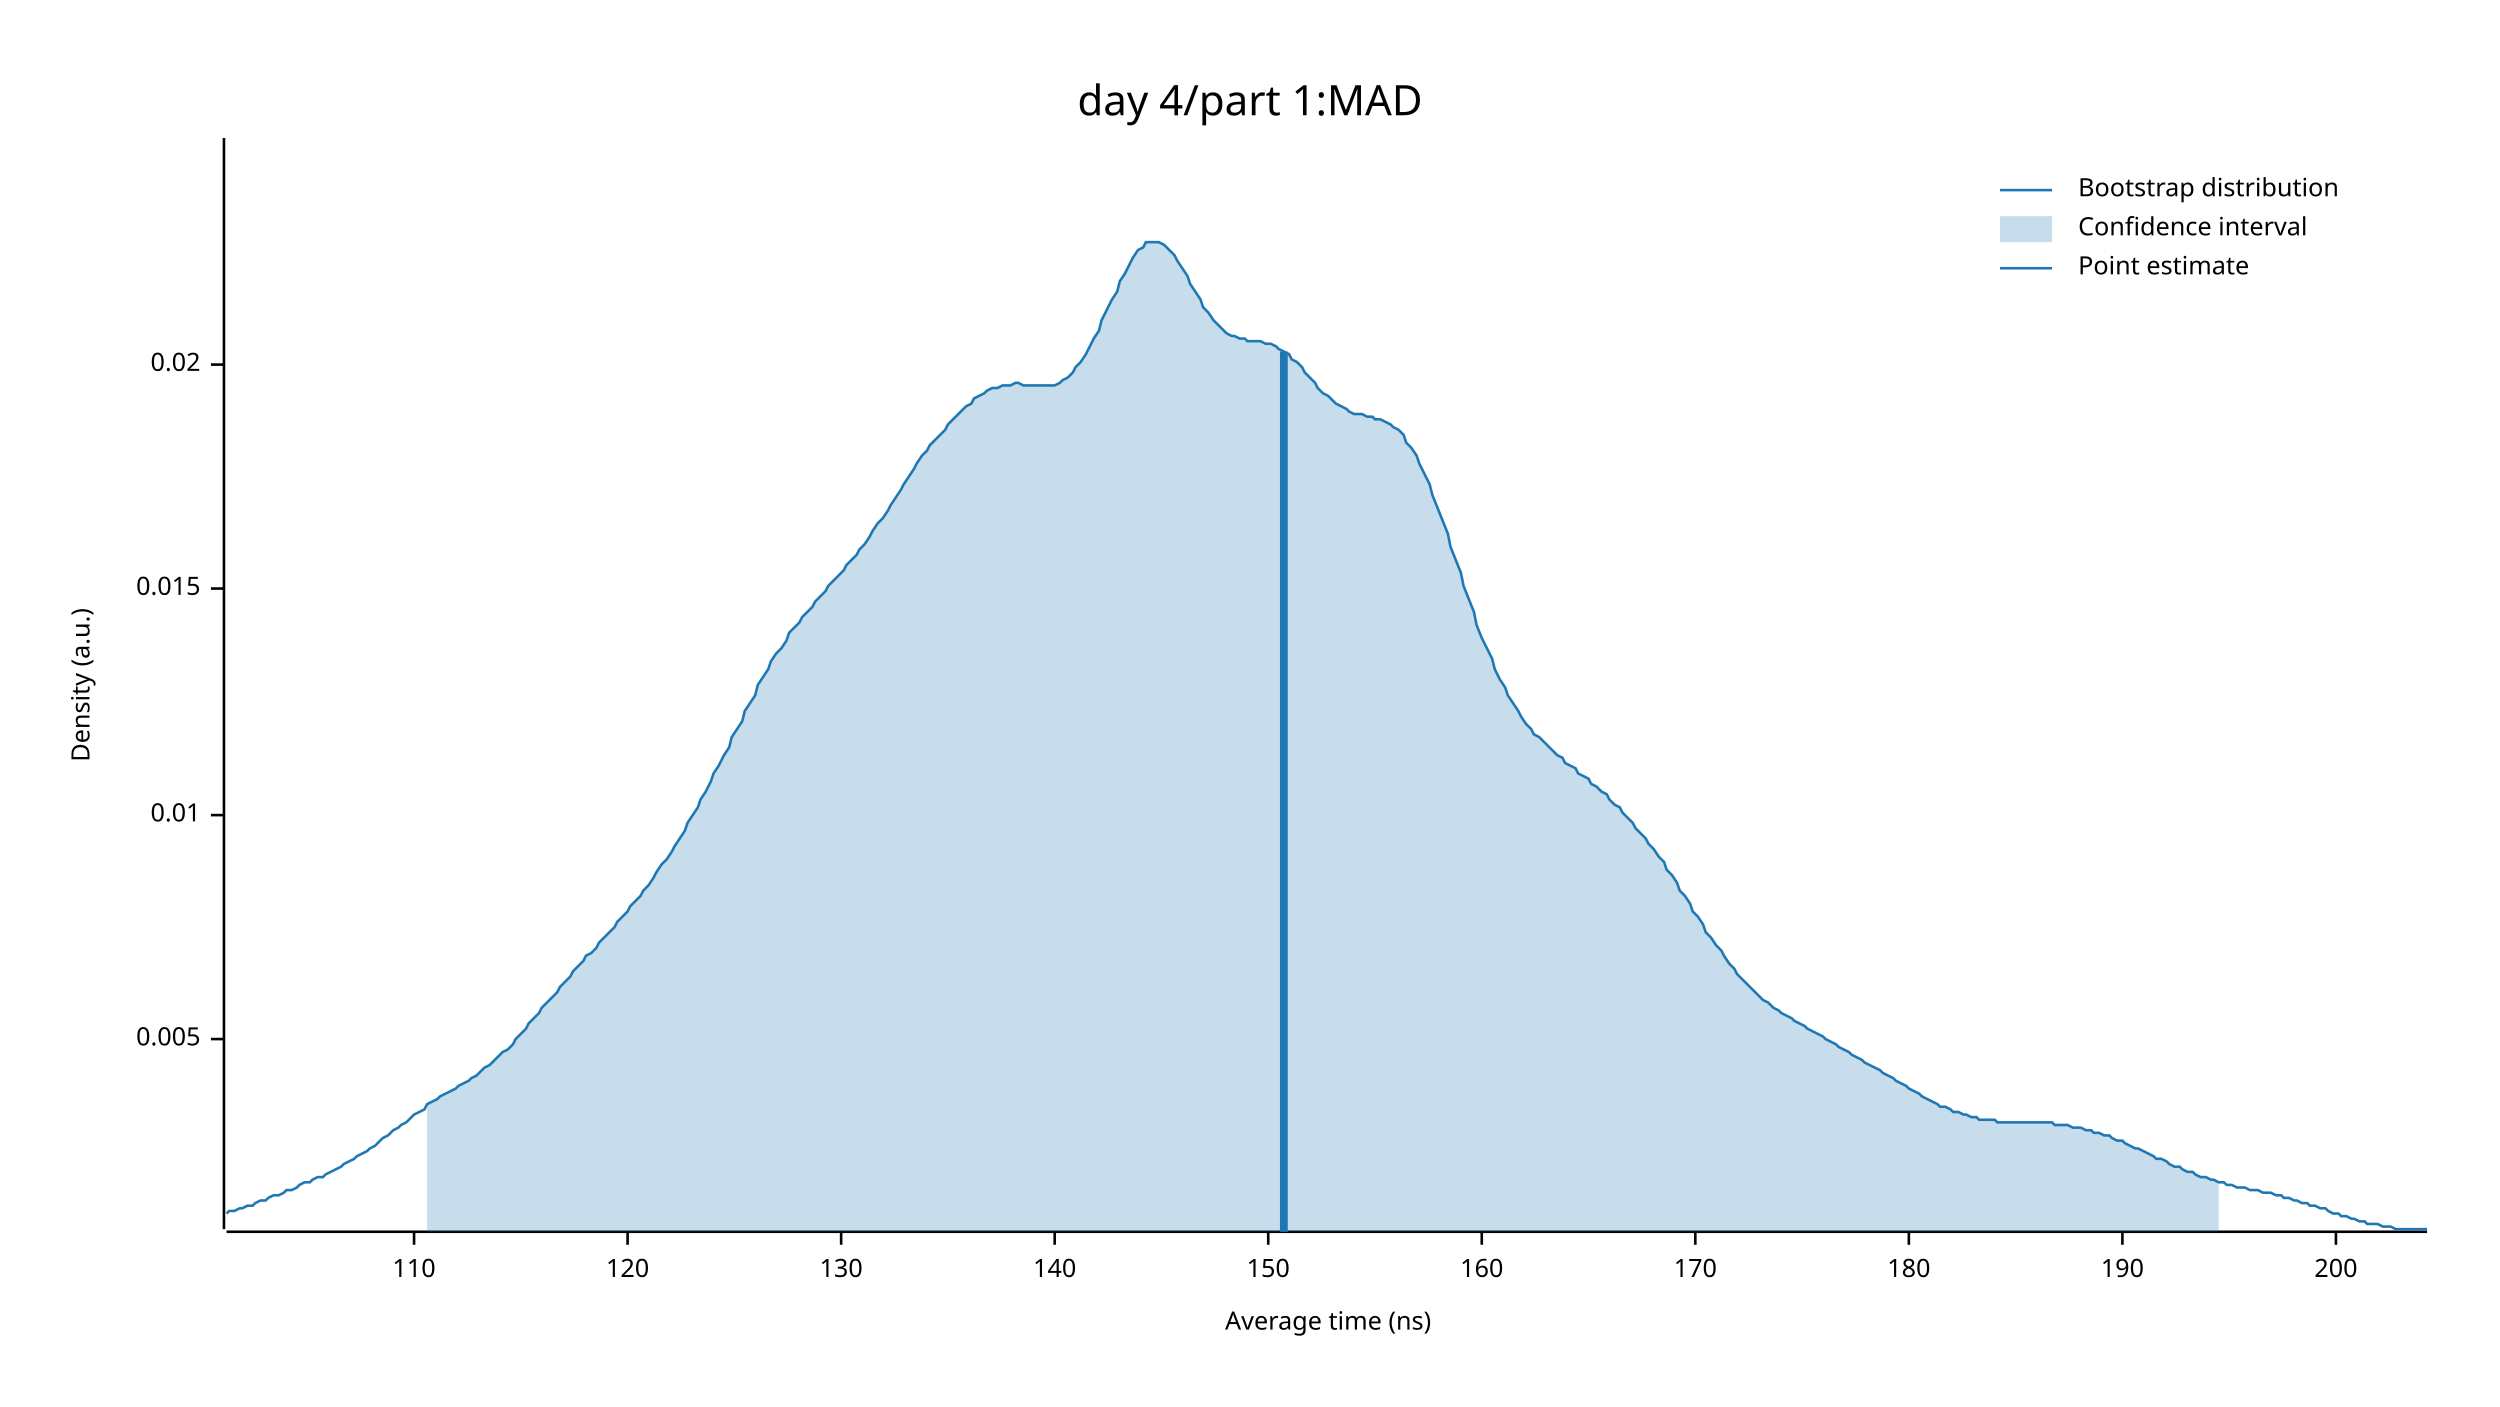
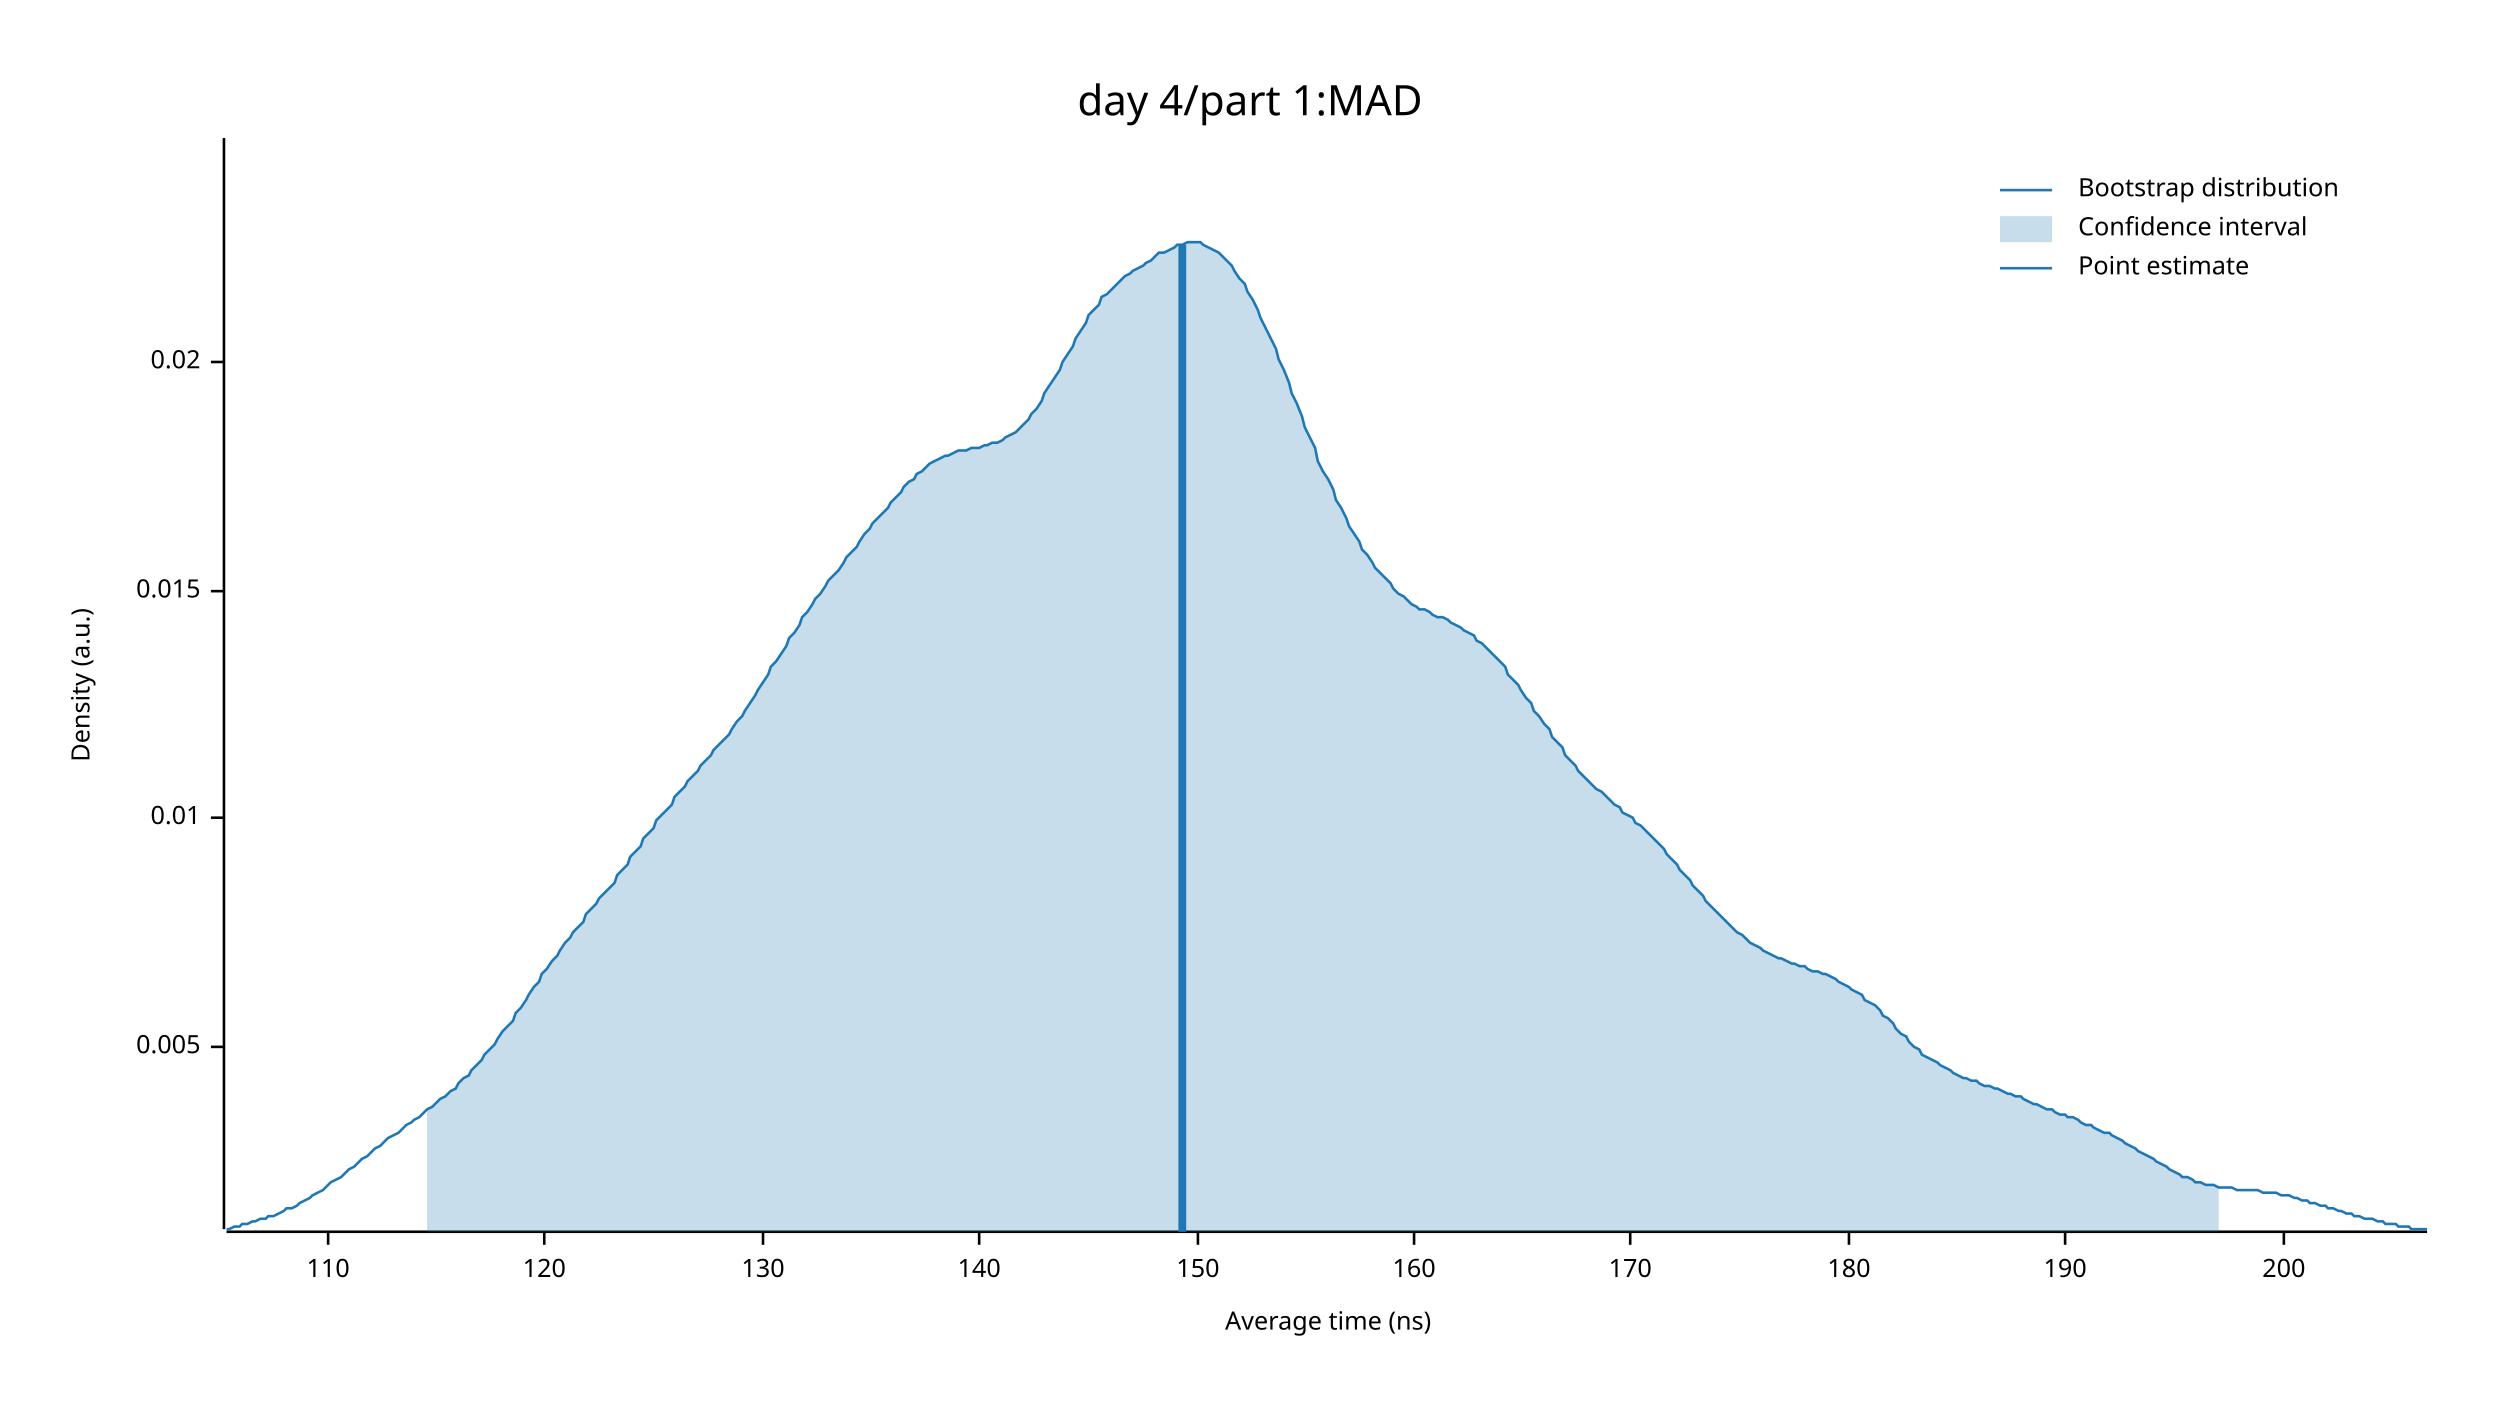
<svg xmlns="http://www.w3.org/2000/svg" width="960" height="540" viewBox="0 0 960 540">
  <text x="480" y="32" dy="0.76em" text-anchor="middle" font-family="sans-serif" font-size="16.129" opacity="1" fill="#000000">
day 4/part 1:MAD
</text>
  <text x="27" y="263" dy="0.76em" text-anchor="middle" font-family="sans-serif" font-size="9.677" opacity="1" fill="#000000" transform="rotate(270, 27, 263)">
Density (a.u.)
</text>
  <text x="510" y="513" dy="-0.5ex" text-anchor="middle" font-family="sans-serif" font-size="9.677" opacity="1" fill="#000000">
Average time (ns)
</text>
  <polyline fill="none" opacity="1" stroke="#000000" stroke-width="1" points="86,53 86,472 " />
-   <text x="77" y="399" dy="0.5ex" text-anchor="end" font-family="sans-serif" font-size="9.677" opacity="1" fill="#000000">
+   <text x="77" y="402" dy="0.5ex" text-anchor="end" font-family="sans-serif" font-size="9.677" opacity="1" fill="#000000">
0.005
</text>
-   <polyline fill="none" opacity="1" stroke="#000000" stroke-width="1" points="81,399 86,399 " />
-   <text x="77" y="313" dy="0.5ex" text-anchor="end" font-family="sans-serif" font-size="9.677" opacity="1" fill="#000000">
+   <polyline fill="none" opacity="1" stroke="#000000" stroke-width="1" points="81,402 86,402 " />
+   <text x="77" y="314" dy="0.5ex" text-anchor="end" font-family="sans-serif" font-size="9.677" opacity="1" fill="#000000">
0.01
</text>
-   <polyline fill="none" opacity="1" stroke="#000000" stroke-width="1" points="81,313 86,313 " />
-   <text x="77" y="226" dy="0.5ex" text-anchor="end" font-family="sans-serif" font-size="9.677" opacity="1" fill="#000000">
+   <polyline fill="none" opacity="1" stroke="#000000" stroke-width="1" points="81,314 86,314 " />
+   <text x="77" y="227" dy="0.5ex" text-anchor="end" font-family="sans-serif" font-size="9.677" opacity="1" fill="#000000">
0.015
</text>
-   <polyline fill="none" opacity="1" stroke="#000000" stroke-width="1" points="81,226 86,226 " />
-   <text x="77" y="140" dy="0.5ex" text-anchor="end" font-family="sans-serif" font-size="9.677" opacity="1" fill="#000000">
+   <polyline fill="none" opacity="1" stroke="#000000" stroke-width="1" points="81,227 86,227 " />
+   <text x="77" y="139" dy="0.5ex" text-anchor="end" font-family="sans-serif" font-size="9.677" opacity="1" fill="#000000">
0.02
</text>
-   <polyline fill="none" opacity="1" stroke="#000000" stroke-width="1" points="81,140 86,140 " />
+   <polyline fill="none" opacity="1" stroke="#000000" stroke-width="1" points="81,139 86,139 " />
  <polyline fill="none" opacity="1" stroke="#000000" stroke-width="1" points="87,473 932,473 " />
-   <text x="159" y="483" dy="0.76em" text-anchor="middle" font-family="sans-serif" font-size="9.677" opacity="1" fill="#000000">
+   <text x="126" y="483" dy="0.76em" text-anchor="middle" font-family="sans-serif" font-size="9.677" opacity="1" fill="#000000">
110
</text>
-   <polyline fill="none" opacity="1" stroke="#000000" stroke-width="1" points="159,473 159,478 " />
-   <text x="241" y="483" dy="0.76em" text-anchor="middle" font-family="sans-serif" font-size="9.677" opacity="1" fill="#000000">
+   <polyline fill="none" opacity="1" stroke="#000000" stroke-width="1" points="126,473 126,478 " />
+   <text x="209" y="483" dy="0.76em" text-anchor="middle" font-family="sans-serif" font-size="9.677" opacity="1" fill="#000000">
120
</text>
-   <polyline fill="none" opacity="1" stroke="#000000" stroke-width="1" points="241,473 241,478 " />
-   <text x="323" y="483" dy="0.76em" text-anchor="middle" font-family="sans-serif" font-size="9.677" opacity="1" fill="#000000">
+   <polyline fill="none" opacity="1" stroke="#000000" stroke-width="1" points="209,473 209,478 " />
+   <text x="293" y="483" dy="0.76em" text-anchor="middle" font-family="sans-serif" font-size="9.677" opacity="1" fill="#000000">
130
</text>
-   <polyline fill="none" opacity="1" stroke="#000000" stroke-width="1" points="323,473 323,478 " />
-   <text x="405" y="483" dy="0.76em" text-anchor="middle" font-family="sans-serif" font-size="9.677" opacity="1" fill="#000000">
+   <polyline fill="none" opacity="1" stroke="#000000" stroke-width="1" points="293,473 293,478 " />
+   <text x="376" y="483" dy="0.76em" text-anchor="middle" font-family="sans-serif" font-size="9.677" opacity="1" fill="#000000">
140
</text>
-   <polyline fill="none" opacity="1" stroke="#000000" stroke-width="1" points="405,473 405,478 " />
-   <text x="487" y="483" dy="0.76em" text-anchor="middle" font-family="sans-serif" font-size="9.677" opacity="1" fill="#000000">
+   <polyline fill="none" opacity="1" stroke="#000000" stroke-width="1" points="376,473 376,478 " />
+   <text x="460" y="483" dy="0.76em" text-anchor="middle" font-family="sans-serif" font-size="9.677" opacity="1" fill="#000000">
150
</text>
-   <polyline fill="none" opacity="1" stroke="#000000" stroke-width="1" points="487,473 487,478 " />
-   <text x="569" y="483" dy="0.76em" text-anchor="middle" font-family="sans-serif" font-size="9.677" opacity="1" fill="#000000">
+   <polyline fill="none" opacity="1" stroke="#000000" stroke-width="1" points="460,473 460,478 " />
+   <text x="543" y="483" dy="0.76em" text-anchor="middle" font-family="sans-serif" font-size="9.677" opacity="1" fill="#000000">
160
</text>
-   <polyline fill="none" opacity="1" stroke="#000000" stroke-width="1" points="569,473 569,478 " />
-   <text x="651" y="483" dy="0.76em" text-anchor="middle" font-family="sans-serif" font-size="9.677" opacity="1" fill="#000000">
+   <polyline fill="none" opacity="1" stroke="#000000" stroke-width="1" points="543,473 543,478 " />
+   <text x="626" y="483" dy="0.76em" text-anchor="middle" font-family="sans-serif" font-size="9.677" opacity="1" fill="#000000">
170
</text>
-   <polyline fill="none" opacity="1" stroke="#000000" stroke-width="1" points="651,473 651,478 " />
-   <text x="733" y="483" dy="0.76em" text-anchor="middle" font-family="sans-serif" font-size="9.677" opacity="1" fill="#000000">
+   <polyline fill="none" opacity="1" stroke="#000000" stroke-width="1" points="626,473 626,478 " />
+   <text x="710" y="483" dy="0.76em" text-anchor="middle" font-family="sans-serif" font-size="9.677" opacity="1" fill="#000000">
180
</text>
-   <polyline fill="none" opacity="1" stroke="#000000" stroke-width="1" points="733,473 733,478 " />
-   <text x="815" y="483" dy="0.76em" text-anchor="middle" font-family="sans-serif" font-size="9.677" opacity="1" fill="#000000">
+   <polyline fill="none" opacity="1" stroke="#000000" stroke-width="1" points="710,473 710,478 " />
+   <text x="793" y="483" dy="0.76em" text-anchor="middle" font-family="sans-serif" font-size="9.677" opacity="1" fill="#000000">
190
</text>
-   <polyline fill="none" opacity="1" stroke="#000000" stroke-width="1" points="815,473 815,478 " />
-   <text x="897" y="483" dy="0.76em" text-anchor="middle" font-family="sans-serif" font-size="9.677" opacity="1" fill="#000000">
+   <polyline fill="none" opacity="1" stroke="#000000" stroke-width="1" points="793,473 793,478 " />
+   <text x="877" y="483" dy="0.76em" text-anchor="middle" font-family="sans-serif" font-size="9.677" opacity="1" fill="#000000">
200
</text>
-   <polyline fill="none" opacity="1" stroke="#000000" stroke-width="1" points="897,473 897,478 " />
-   <polyline fill="none" opacity="1" stroke="#1F78B4" stroke-width="1" points="87,466 88,465 90,465 92,464 93,464 95,463 97,463 98,462 100,461 102,461 103,460 105,459 107,459 109,458 110,457 112,457 114,456 115,455 117,454 119,454 120,453 122,452 124,452 125,451 127,450 129,449 131,448 132,447 134,446 136,445 137,444 139,443 141,442 142,441 144,440 146,438 147,437 149,436 151,434 153,433 154,432 156,431 158,429 159,428 161,427 163,426 164,424 166,423 168,422 169,421 171,420 173,419 175,418 176,417 178,416 180,415 181,414 183,413 185,411 186,410 188,409 190,407 191,406 193,404 195,403 197,401 198,399 200,397 202,395 203,393 205,391 207,389 208,387 210,385 212,383 214,381 215,379 217,377 219,375 220,373 222,371 224,369 225,367 227,366 229,364 230,362 232,360 234,358 236,356 237,354 239,352 241,350 242,348 244,346 246,344 247,342 249,340 251,337 252,335 254,332 256,330 258,327 259,325 261,322 263,319 264,316 266,313 268,310 269,307 271,304 273,300 274,297 276,294 278,290 280,287 281,283 283,280 285,277 286,273 288,270 290,267 291,263 293,260 295,257 296,254 298,251 300,249 302,246 303,243 305,241 307,239 308,237 310,235 312,233 313,231 315,229 317,227 318,225 320,223 322,221 324,219 325,217 327,215 329,213 330,211 332,209 334,206 335,204 337,201 339,199 341,196 342,194 344,191 346,188 347,186 349,183 351,180 352,178 354,175 356,173 357,171 359,169 361,167 363,165 364,163 366,161 368,159 369,158 371,156 373,155 374,153 376,152 378,151 379,150 381,149 383,149 385,148 386,148 388,148 390,147 391,147 393,148 395,148 396,148 398,148 400,148 401,148 403,148 405,148 407,147 408,146 410,145 412,143 413,141 415,139 417,136 418,134 420,130 422,127 423,123 425,119 427,115 429,112 430,108 432,105 434,101 435,99 437,96 439,95 440,93 442,93 444,93 445,93 447,94 449,96 451,98 452,100 454,103 456,106 457,109 459,112 461,115 462,118 464,120 466,123 468,125 469,126 471,128 473,129 474,129 476,130 478,130 479,131 481,131 483,131 484,131 486,132 488,132 490,133 491,134 493,135 495,136 496,138 498,139 500,141 501,143 503,145 505,147 506,149 508,151 510,152 512,154 513,155 515,156 517,157 518,158 520,159 522,159 523,159 525,160 527,160 528,161 530,161 532,162 534,163 535,164 537,165 539,167 540,170 542,172 544,175 545,178 547,182 549,186 550,190 552,195 554,200 556,205 557,210 559,215 561,220 562,225 564,230 566,235 567,240 569,245 571,249 573,253 574,257 576,261 578,264 579,267 581,270 583,273 584,275 586,278 588,280 589,282 591,283 593,285 595,287 596,288 598,290 600,291 601,293 603,294 605,295 606,297 608,298 610,299 611,301 613,302 615,304 617,305 618,307 620,309 622,310 623,312 625,314 627,316 628,318 630,320 632,322 633,324 635,326 637,329 639,331 640,334 642,336 644,339 645,342 647,344 649,347 650,350 652,352 654,355 655,358 657,360 659,363 661,365 662,367 664,370 666,372 667,374 669,376 671,378 672,379 674,381 676,383 677,384 679,385 681,387 683,388 684,389 686,390 688,391 689,392 691,393 693,394 694,395 696,396 698,397 700,398 701,399 703,400 705,401 706,402 708,403 710,404 711,405 713,406 715,407 716,408 718,409 720,410 722,411 723,412 725,413 727,414 728,415 730,416 732,417 733,418 735,419 737,420 738,421 740,422 742,423 744,424 745,425 747,425 749,426 750,427 752,427 754,428 755,428 757,429 759,429 760,430 762,430 764,430 766,430 767,431 769,431 771,431 772,431 774,431 776,431 777,431 779,431 781,431 782,431 784,431 786,431 788,431 789,432 791,432 793,432 794,432 796,433 798,433 799,433 801,434 803,434 804,435 806,435 808,436 810,436 811,437 813,438 815,438 816,439 818,440 820,441 821,441 823,442 825,443 827,444 828,445 830,445 832,446 833,447 835,448 837,448 838,449 840,450 842,450 843,451 845,452 847,452 849,453 850,453 852,454 854,454 855,455 857,455 859,456 860,456 862,456 864,457 865,457 867,457 869,458 871,458 872,458 874,459 876,459 877,460 879,460 881,461 882,461 884,462 886,462 887,463 889,463 891,464 893,464 894,465 896,466 898,466 899,467 901,467 903,468 904,468 906,469 908,469 909,470 911,470 913,470 915,471 916,471 918,471 920,472 921,472 923,472 925,472 926,472 928,472 930,472 932,472 " />
-   <polygon opacity="0.25" fill="#1F78B4" points="164,424 166,423 168,422 169,421 171,420 173,419 175,418 176,417 178,416 180,415 181,414 183,413 185,411 186,410 188,409 190,407 191,406 193,404 195,403 197,401 198,399 200,397 202,395 203,393 205,391 207,389 208,387 210,385 212,383 214,381 215,379 217,377 219,375 220,373 222,371 224,369 225,367 227,366 229,364 230,362 232,360 234,358 236,356 237,354 239,352 241,350 242,348 244,346 246,344 247,342 249,340 251,337 252,335 254,332 256,330 258,327 259,325 261,322 263,319 264,316 266,313 268,310 269,307 271,304 273,300 274,297 276,294 278,290 280,287 281,283 283,280 285,277 286,273 288,270 290,267 291,263 293,260 295,257 296,254 298,251 300,249 302,246 303,243 305,241 307,239 308,237 310,235 312,233 313,231 315,229 317,227 318,225 320,223 322,221 324,219 325,217 327,215 329,213 330,211 332,209 334,206 335,204 337,201 339,199 341,196 342,194 344,191 346,188 347,186 349,183 351,180 352,178 354,175 356,173 357,171 359,169 361,167 363,165 364,163 366,161 368,159 369,158 371,156 373,155 374,153 376,152 378,151 379,150 381,149 383,149 385,148 386,148 388,148 390,147 391,147 393,148 395,148 396,148 398,148 400,148 401,148 403,148 405,148 407,147 408,146 410,145 412,143 413,141 415,139 417,136 418,134 420,130 422,127 423,123 425,119 427,115 429,112 430,108 432,105 434,101 435,99 437,96 439,95 440,93 442,93 444,93 445,93 447,94 449,96 451,98 452,100 454,103 456,106 457,109 459,112 461,115 462,118 464,120 466,123 468,125 469,126 471,128 473,129 474,129 476,130 478,130 479,131 481,131 483,131 484,131 486,132 488,132 490,133 491,134 493,135 495,136 496,138 498,139 500,141 501,143 503,145 505,147 506,149 508,151 510,152 512,154 513,155 515,156 517,157 518,158 520,159 522,159 523,159 525,160 527,160 528,161 530,161 532,162 534,163 535,164 537,165 539,167 540,170 542,172 544,175 545,178 547,182 549,186 550,190 552,195 554,200 556,205 557,210 559,215 561,220 562,225 564,230 566,235 567,240 569,245 571,249 573,253 574,257 576,261 578,264 579,267 581,270 583,273 584,275 586,278 588,280 589,282 591,283 593,285 595,287 596,288 598,290 600,291 601,293 603,294 605,295 606,297 608,298 610,299 611,301 613,302 615,304 617,305 618,307 620,309 622,310 623,312 625,314 627,316 628,318 630,320 632,322 633,324 635,326 637,329 639,331 640,334 642,336 644,339 645,342 647,344 649,347 650,350 652,352 654,355 655,358 657,360 659,363 661,365 662,367 664,370 666,372 667,374 669,376 671,378 672,379 674,381 676,383 677,384 679,385 681,387 683,388 684,389 686,390 688,391 689,392 691,393 693,394 694,395 696,396 698,397 700,398 701,399 703,400 705,401 706,402 708,403 710,404 711,405 713,406 715,407 716,408 718,409 720,410 722,411 723,412 725,413 727,414 728,415 730,416 732,417 733,418 735,419 737,420 738,421 740,422 742,423 744,424 745,425 747,425 749,426 750,427 752,427 754,428 755,428 757,429 759,429 760,430 762,430 764,430 766,430 767,431 769,431 771,431 772,431 774,431 776,431 777,431 779,431 781,431 782,431 784,431 786,431 788,431 789,432 791,432 793,432 794,432 796,433 798,433 799,433 801,434 803,434 804,435 806,435 808,436 810,436 811,437 813,438 815,438 816,439 818,440 820,441 821,441 823,442 825,443 827,444 828,445 830,445 832,446 833,447 835,448 837,448 838,449 840,450 842,450 843,451 845,452 847,452 849,453 850,453 852,454 852,473 164,473 " />
-   <polyline fill="none" opacity="1" stroke="#1F78B4" stroke-width="3" points="493,473 493,135 " />
+   <polyline fill="none" opacity="1" stroke="#000000" stroke-width="1" points="877,473 877,478 " />
+   <polyline fill="none" opacity="1" stroke="#1F78B4" stroke-width="1" points="87,472 88,472 90,471 92,471 93,470 95,470 97,469 98,469 100,468 102,468 103,467 105,467 107,466 109,465 110,464 112,464 114,463 115,462 117,461 119,460 120,459 122,458 124,457 125,456 127,454 129,453 131,452 132,451 134,449 136,448 137,447 139,445 141,444 142,443 144,441 146,440 147,439 149,437 151,436 153,435 154,434 156,432 158,431 159,430 161,429 163,427 164,426 166,425 168,423 169,422 171,421 173,419 175,418 176,416 178,414 180,413 181,411 183,409 185,407 186,405 188,403 190,401 191,399 193,396 195,394 197,392 198,389 200,387 202,384 203,382 205,379 207,377 208,374 210,372 212,369 214,367 215,365 217,362 219,360 220,358 222,356 224,354 225,351 227,349 229,347 230,345 232,343 234,341 236,339 237,336 239,334 241,332 242,329 244,327 246,325 247,322 249,320 251,318 252,315 254,313 256,311 258,309 259,306 261,304 263,302 264,300 266,298 268,296 269,294 271,292 273,290 274,288 276,286 278,284 280,282 281,280 283,277 285,275 286,273 288,270 290,267 291,265 293,262 295,259 296,256 298,254 300,251 302,248 303,245 305,243 307,240 308,237 310,235 312,232 313,230 315,228 317,225 318,223 320,221 322,219 324,216 325,214 327,212 329,210 330,208 332,205 334,203 335,201 337,199 339,197 341,195 342,193 344,191 346,189 347,187 349,185 351,184 352,182 354,181 356,179 357,178 359,177 361,176 363,175 364,175 366,174 368,173 369,173 371,173 373,172 374,172 376,172 378,171 379,171 381,170 383,170 385,169 386,168 388,167 390,166 391,165 393,163 395,161 396,159 398,157 400,154 401,151 403,148 405,145 407,142 408,139 410,136 412,133 413,130 415,127 417,124 418,121 420,119 422,117 423,114 425,113 427,111 429,109 430,108 432,106 434,105 435,104 437,103 439,102 440,101 442,100 444,98 445,97 447,97 449,96 451,95 452,94 454,94 456,93 457,93 459,93 461,93 462,94 464,95 466,96 468,97 469,98 471,100 473,102 474,104 476,107 478,109 479,112 481,115 483,119 484,122 486,126 488,130 490,134 491,138 493,142 495,147 496,151 498,155 500,160 501,164 503,168 505,172 506,177 508,181 510,184 512,188 513,192 515,195 517,199 518,202 520,205 522,208 523,211 525,213 527,216 528,218 530,220 532,222 534,224 535,226 537,228 539,229 540,230 542,232 544,233 545,234 547,234 549,235 550,236 552,237 554,237 556,238 557,239 559,240 561,241 562,242 564,243 566,244 567,246 569,247 571,249 573,251 574,252 576,254 578,256 579,259 581,261 583,263 584,265 586,268 588,270 589,273 591,275 593,278 595,280 596,283 598,285 600,287 601,290 603,292 605,294 606,296 608,298 610,300 611,301 613,303 615,304 617,306 618,307 620,309 622,310 623,312 625,313 627,314 628,316 630,317 632,319 633,320 635,322 637,324 639,326 640,328 642,330 644,332 645,334 647,336 649,338 650,340 652,342 654,344 655,346 657,348 659,350 661,352 662,353 664,355 666,357 667,358 669,359 671,361 672,362 674,363 676,364 677,365 679,366 681,367 683,368 684,368 686,369 688,370 689,370 691,371 693,371 694,372 696,373 698,373 700,374 701,374 703,375 705,376 706,377 708,378 710,379 711,380 713,381 715,382 716,384 718,385 720,386 722,388 723,390 725,391 727,393 728,395 730,397 732,398 733,400 735,402 737,403 738,405 740,406 742,407 744,408 745,409 747,410 749,411 750,412 752,413 754,414 755,414 757,415 759,415 760,416 762,417 764,417 766,418 767,418 769,419 771,420 772,420 774,421 776,421 777,422 779,423 781,424 782,424 784,425 786,426 788,426 789,427 791,428 793,428 794,429 796,429 798,430 799,431 801,432 803,432 804,433 806,434 808,435 810,435 811,436 813,437 815,438 816,439 818,440 820,441 821,442 823,443 825,444 827,445 828,446 830,447 832,448 833,449 835,450 837,451 838,452 840,452 842,453 843,454 845,454 847,455 849,455 850,455 852,456 854,456 855,456 857,456 859,457 860,457 862,457 864,457 865,457 867,457 869,458 871,458 872,458 874,458 876,459 877,459 879,459 881,460 882,460 884,461 886,461 887,462 889,462 891,463 893,463 894,464 896,464 898,465 899,465 901,466 903,466 904,467 906,467 908,468 909,468 911,468 913,469 915,469 916,470 918,470 920,470 921,471 923,471 925,471 926,472 928,472 930,472 932,472 " />
+   <polygon opacity="0.25" fill="#1F78B4" points="164,426 166,425 168,423 169,422 171,421 173,419 175,418 176,416 178,414 180,413 181,411 183,409 185,407 186,405 188,403 190,401 191,399 193,396 195,394 197,392 198,389 200,387 202,384 203,382 205,379 207,377 208,374 210,372 212,369 214,367 215,365 217,362 219,360 220,358 222,356 224,354 225,351 227,349 229,347 230,345 232,343 234,341 236,339 237,336 239,334 241,332 242,329 244,327 246,325 247,322 249,320 251,318 252,315 254,313 256,311 258,309 259,306 261,304 263,302 264,300 266,298 268,296 269,294 271,292 273,290 274,288 276,286 278,284 280,282 281,280 283,277 285,275 286,273 288,270 290,267 291,265 293,262 295,259 296,256 298,254 300,251 302,248 303,245 305,243 307,240 308,237 310,235 312,232 313,230 315,228 317,225 318,223 320,221 322,219 324,216 325,214 327,212 329,210 330,208 332,205 334,203 335,201 337,199 339,197 341,195 342,193 344,191 346,189 347,187 349,185 351,184 352,182 354,181 356,179 357,178 359,177 361,176 363,175 364,175 366,174 368,173 369,173 371,173 373,172 374,172 376,172 378,171 379,171 381,170 383,170 385,169 386,168 388,167 390,166 391,165 393,163 395,161 396,159 398,157 400,154 401,151 403,148 405,145 407,142 408,139 410,136 412,133 413,130 415,127 417,124 418,121 420,119 422,117 423,114 425,113 427,111 429,109 430,108 432,106 434,105 435,104 437,103 439,102 440,101 442,100 444,98 445,97 447,97 449,96 451,95 452,94 454,94 456,93 457,93 459,93 461,93 462,94 464,95 466,96 468,97 469,98 471,100 473,102 474,104 476,107 478,109 479,112 481,115 483,119 484,122 486,126 488,130 490,134 491,138 493,142 495,147 496,151 498,155 500,160 501,164 503,168 505,172 506,177 508,181 510,184 512,188 513,192 515,195 517,199 518,202 520,205 522,208 523,211 525,213 527,216 528,218 530,220 532,222 534,224 535,226 537,228 539,229 540,230 542,232 544,233 545,234 547,234 549,235 550,236 552,237 554,237 556,238 557,239 559,240 561,241 562,242 564,243 566,244 567,246 569,247 571,249 573,251 574,252 576,254 578,256 579,259 581,261 583,263 584,265 586,268 588,270 589,273 591,275 593,278 595,280 596,283 598,285 600,287 601,290 603,292 605,294 606,296 608,298 610,300 611,301 613,303 615,304 617,306 618,307 620,309 622,310 623,312 625,313 627,314 628,316 630,317 632,319 633,320 635,322 637,324 639,326 640,328 642,330 644,332 645,334 647,336 649,338 650,340 652,342 654,344 655,346 657,348 659,350 661,352 662,353 664,355 666,357 667,358 669,359 671,361 672,362 674,363 676,364 677,365 679,366 681,367 683,368 684,368 686,369 688,370 689,370 691,371 693,371 694,372 696,373 698,373 700,374 701,374 703,375 705,376 706,377 708,378 710,379 711,380 713,381 715,382 716,384 718,385 720,386 722,388 723,390 725,391 727,393 728,395 730,397 732,398 733,400 735,402 737,403 738,405 740,406 742,407 744,408 745,409 747,410 749,411 750,412 752,413 754,414 755,414 757,415 759,415 760,416 762,417 764,417 766,418 767,418 769,419 771,420 772,420 774,421 776,421 777,422 779,423 781,424 782,424 784,425 786,426 788,426 789,427 791,428 793,428 794,429 796,429 798,430 799,431 801,432 803,432 804,433 806,434 808,435 810,435 811,436 813,437 815,438 816,439 818,440 820,441 821,442 823,443 825,444 827,445 828,446 830,447 832,448 833,449 835,450 837,451 838,452 840,452 842,453 843,454 845,454 847,455 849,455 850,455 852,456 852,473 164,473 " />
+   <polyline fill="none" opacity="1" stroke="#1F78B4" stroke-width="3" points="454,473 454,94 " />
  <text x="798" y="68" dy="0.76em" text-anchor="start" font-family="sans-serif" font-size="9.677" opacity="1" fill="#000000">
Bootstrap distribution
</text>
  <text x="798" y="83" dy="0.76em" text-anchor="start" font-family="sans-serif" font-size="9.677" opacity="1" fill="#000000">
Confidence interval
</text>
  <text x="798" y="98" dy="0.76em" text-anchor="start" font-family="sans-serif" font-size="9.677" opacity="1" fill="#000000">
Point estimate
</text>
  <polyline fill="none" opacity="1" stroke="#1F78B4" stroke-width="1" points="768,73 788,73 " />
  <rect x="768" y="83" width="20" height="10" opacity="0.25" fill="#1F78B4" stroke="none" />
  <polyline fill="none" opacity="1" stroke="#1F78B4" stroke-width="1" points="768,103 788,103 " />
</svg>
